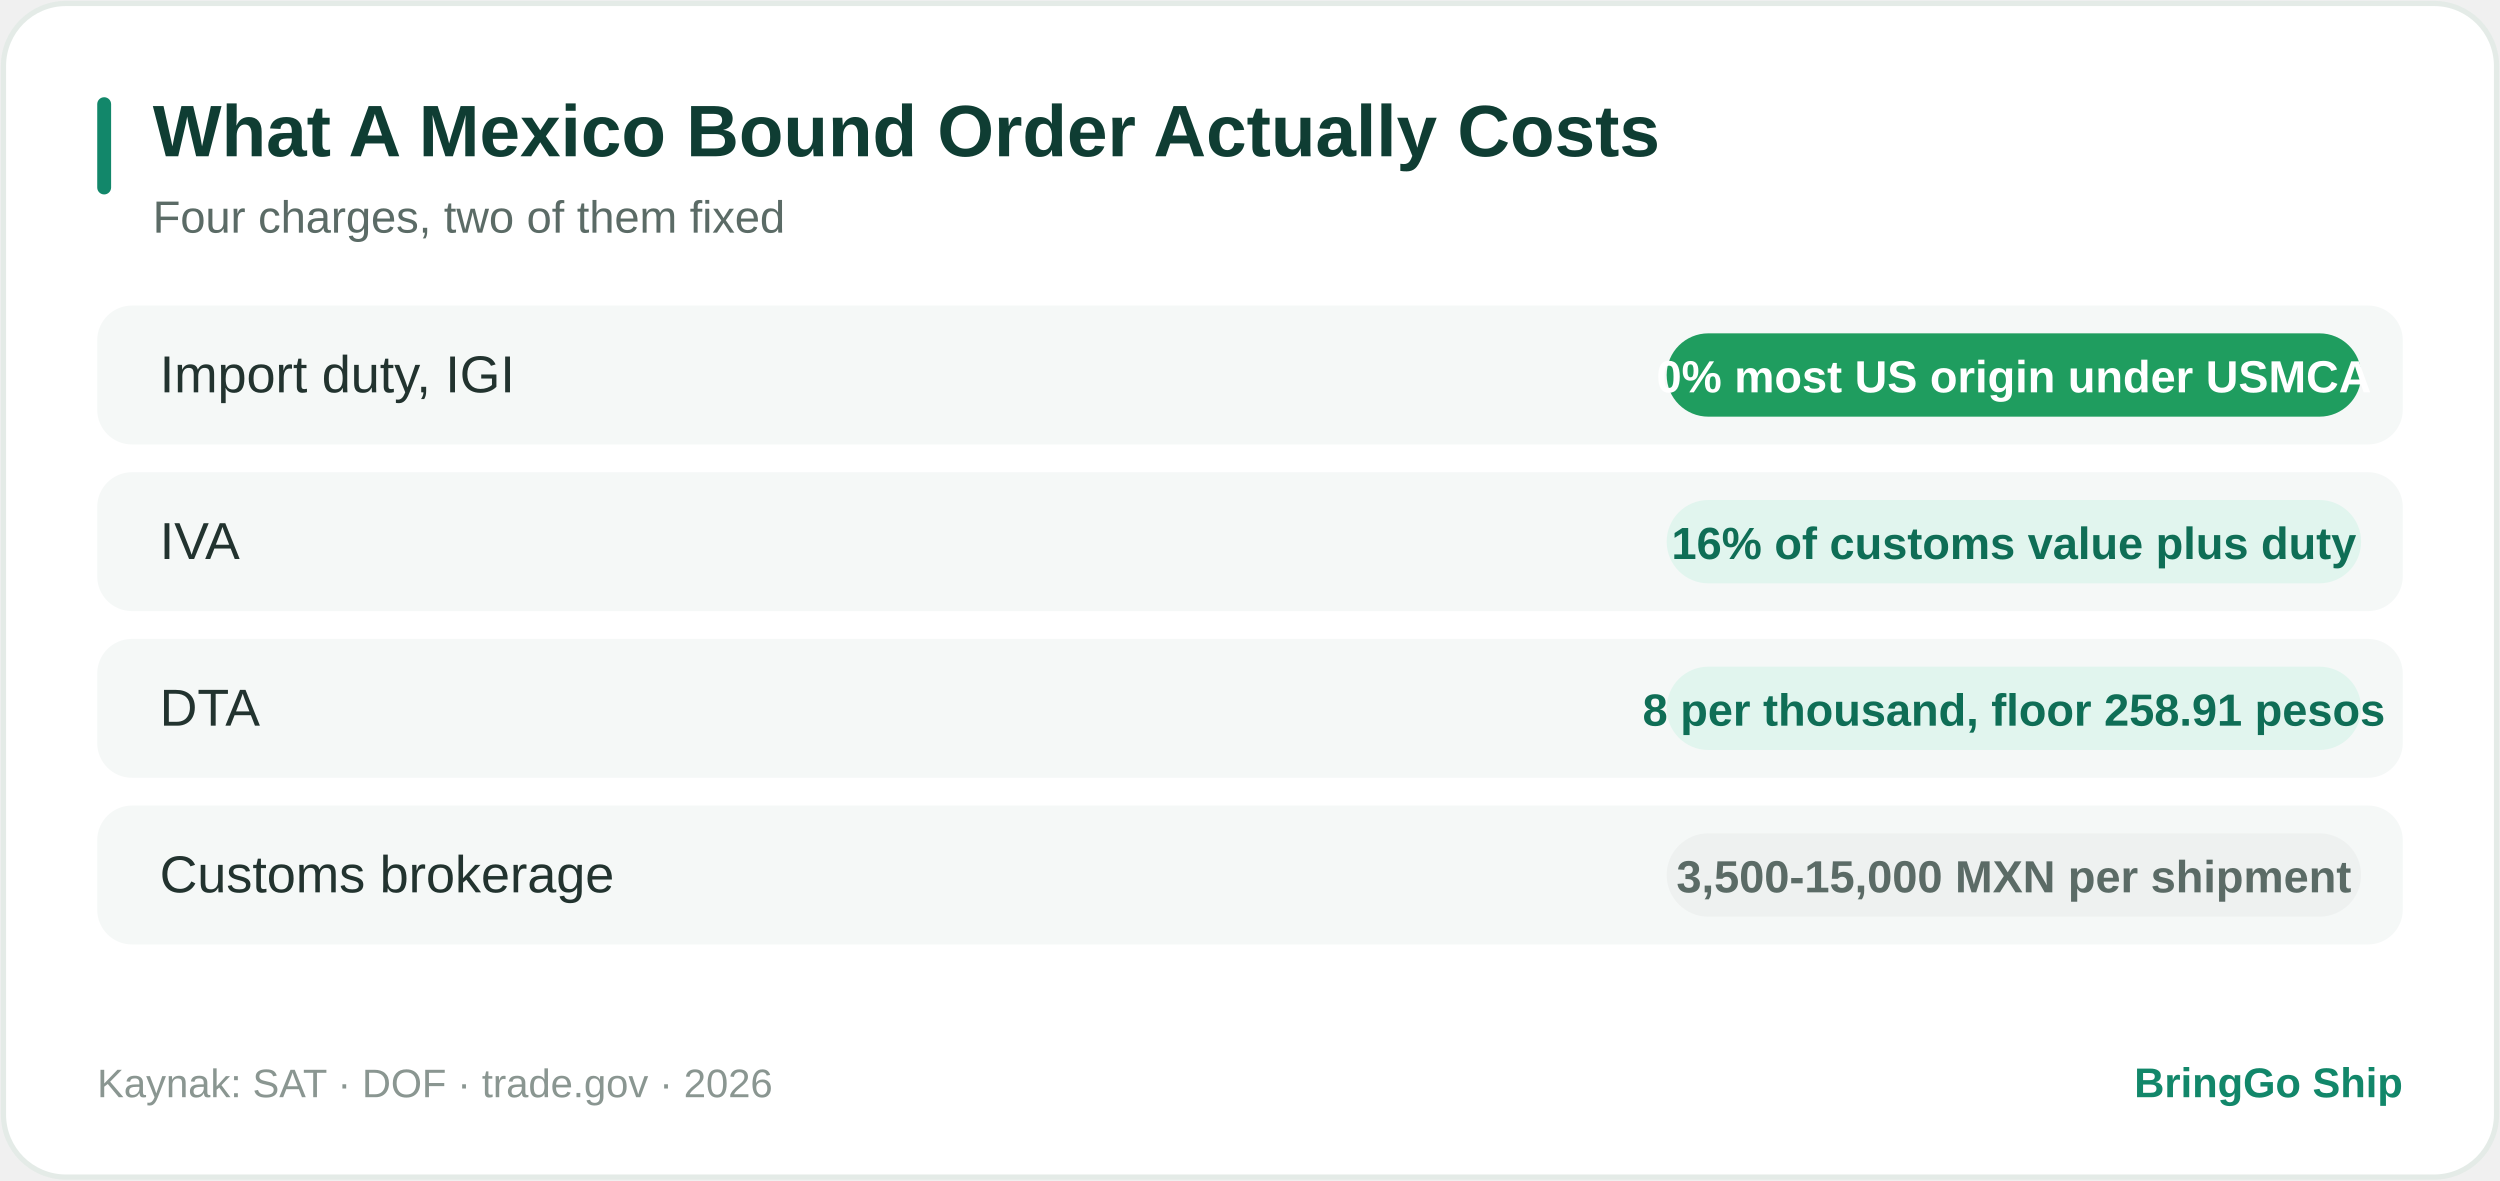
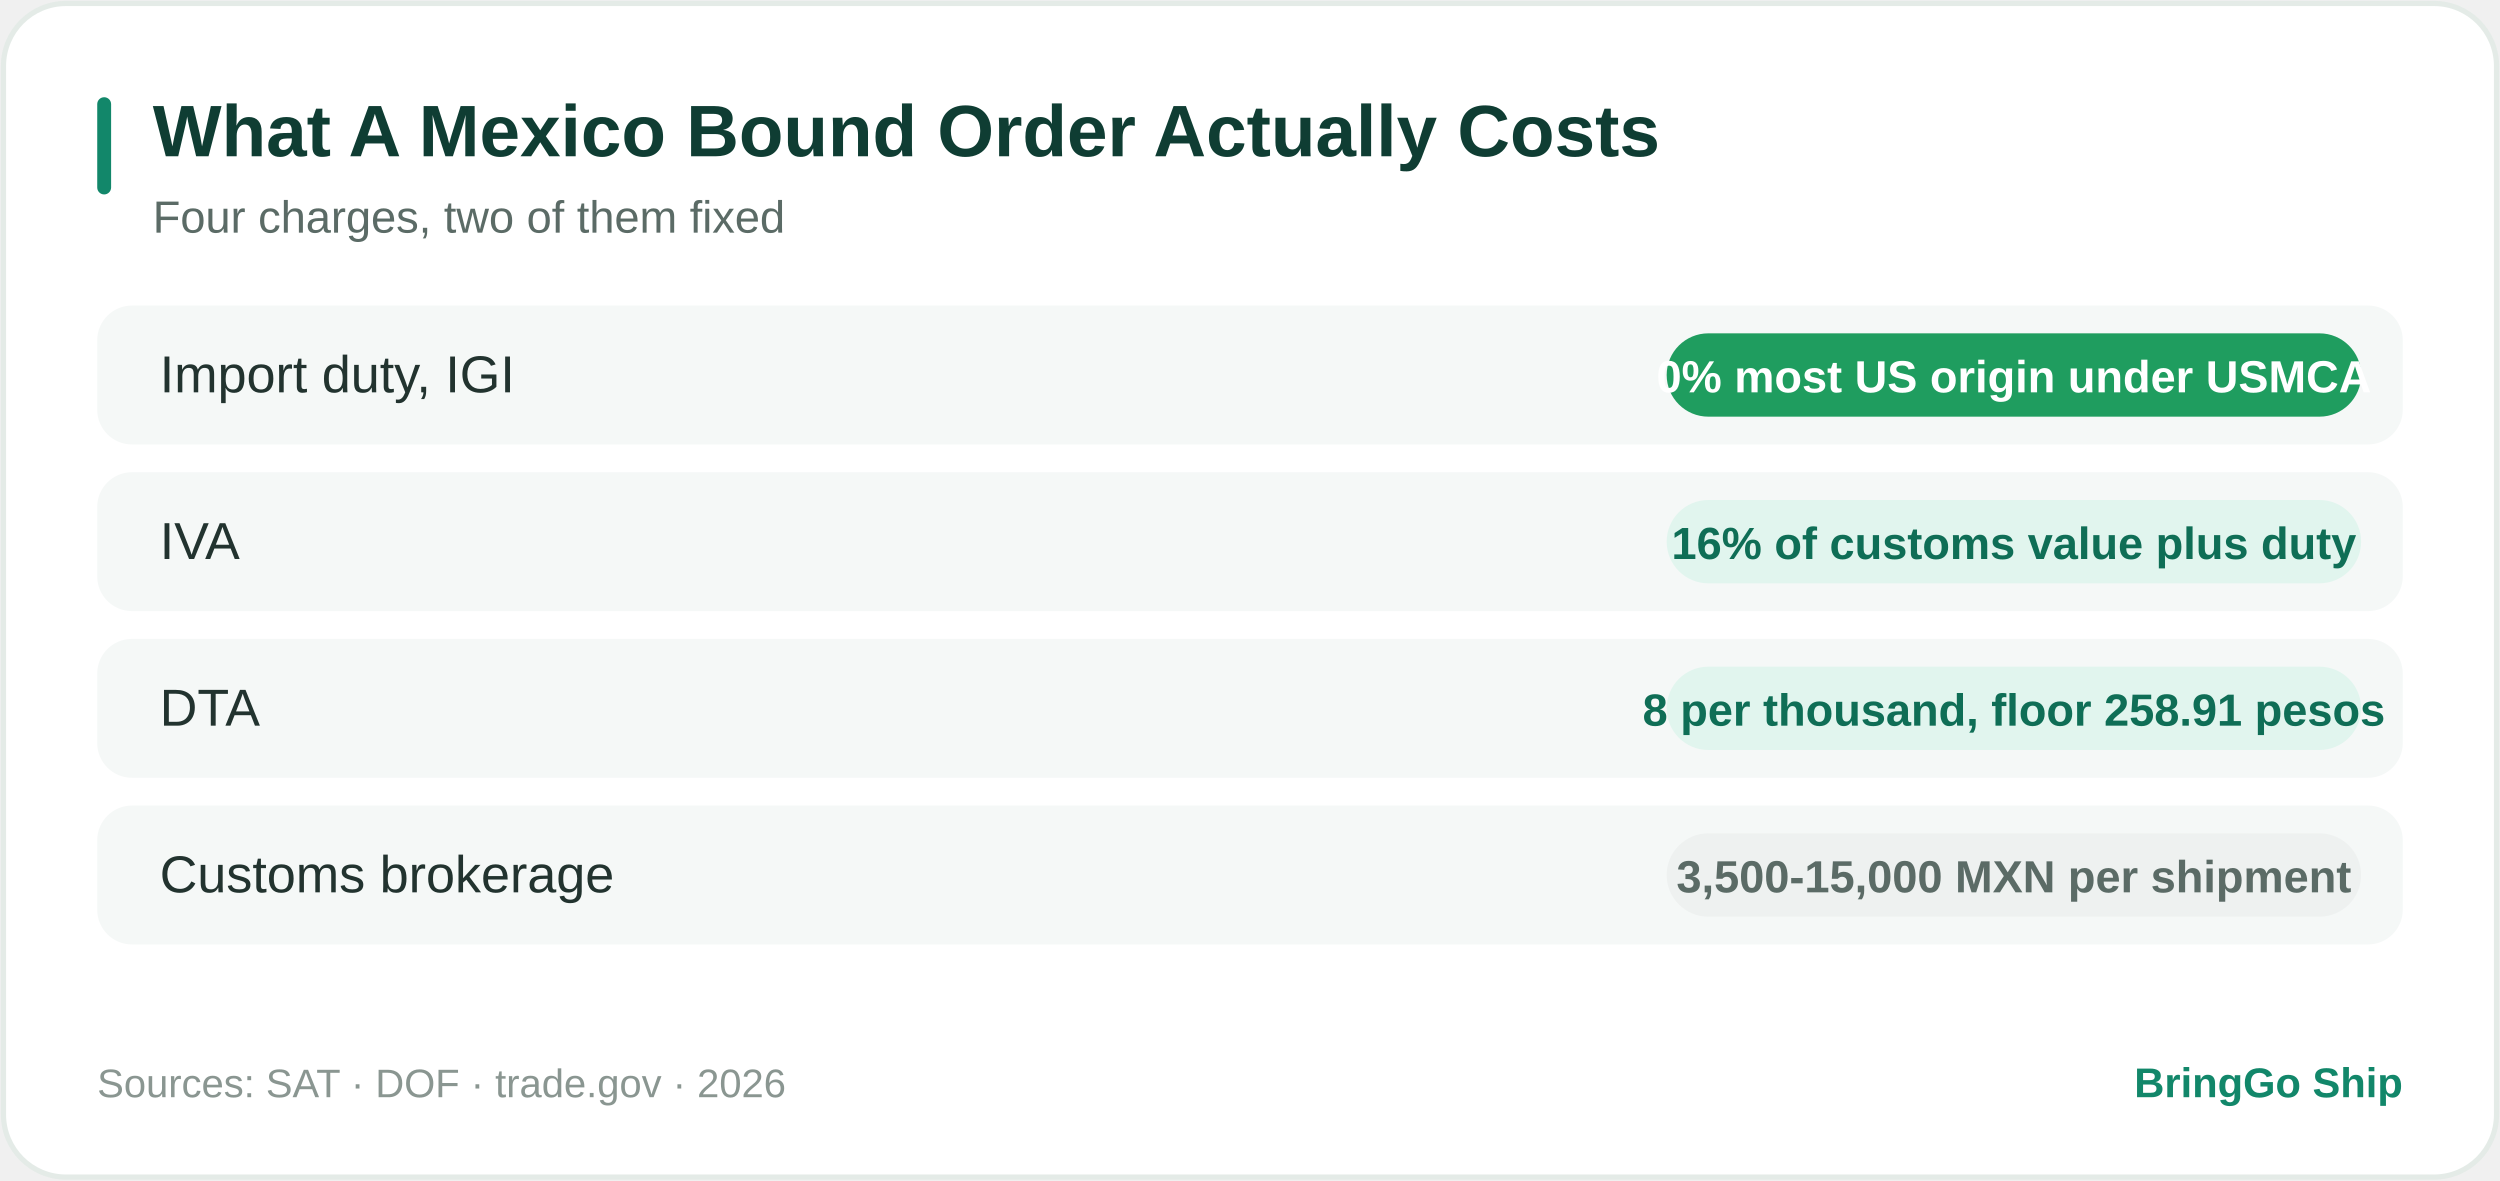
<svg xmlns="http://www.w3.org/2000/svg" width="720" height="340" viewBox="0 0 720 340" role="img">
  <style>
text{font-family:Arial,Helvetica,sans-serif}
.card{fill:#ffffff;stroke:#e4ebe7;stroke-width:1.5}
.row{fill:#f5f8f7}.pill{fill:#E1F5EE}.hi{fill:#1f9d5f}.mut{fill:#eef1f0}
.acc{fill:#12876A}.circ{fill:#12876A}.rd{fill:#fbe9e7}.am{fill:#fbf1dd}.tl{fill:#E1F5EE}.ln{stroke:#dbe6e1}
.tt{fill:#0F3D33;font-weight:bold}.ts{fill:#5b6b66}.tl2{fill:#22332f}
.tv{fill:#0F6E56;font-weight:bold}.tm{fill:#5b6b66;font-weight:bold}.tw{fill:#ffffff;font-weight:bold}
.tf{fill:#8a9691}.tb{fill:#12876A;font-weight:bold}.big{fill:#0F3D33;font-weight:bold}
.trd{fill:#a3392c;font-weight:bold}.tam{fill:#8a5a12;font-weight:bold}.ttl{fill:#0F6E56;font-weight:bold}
@media (prefers-color-scheme:dark){
.card{fill:#16211e;stroke:#2c3a35}
.row{fill:#1d2b27}.pill{fill:#123a2e}.hi{fill:#1f9d5f}.mut{fill:#28352f}
.acc{fill:#2fae7e}.circ{fill:#2fae7e}.rd{fill:#3a201c}.am{fill:#352a15}.tl{fill:#123a2e}
.tt{fill:#d7f2e6}.ts{fill:#8fa79d}.tl2{fill:#cfe0d9}
.tv{fill:#6fe0b0}.tm{fill:#9db3a9}.tw{fill:#ffffff}
.tf{fill:#6d8279}.tb{fill:#57d3a3}.big{fill:#d7f2e6}
.trd{fill:#f0a99e}.tam{fill:#e6c281}.ttl{fill:#6fe0b0}.ln{stroke:#31423c}}
</style>
  <rect x="1" y="1" width="718" height="338" rx="18" class="card" />
  <rect x="28" y="28" width="4" height="28" rx="2" class="acc" />
  <text x="44" y="45" font-size="21" class="tt">What A Mexico Bound Order Actually Costs</text>
  <text x="44" y="67" font-size="13" class="ts">Four charges, two of them fixed</text>
  <g transform="translate(0,88)">
    <rect x="28" y="0" width="664" height="40" rx="10" class="row" />
    <text x="46" y="25" font-size="15" class="tl2">Import duty, IGI</text>
    <rect x="480" y="8" width="200" height="24" rx="12" class="hi" />
    <text x="580" y="25" text-anchor="middle" font-size="13" class="tw">0% most US origin under USMCA</text>
    <rect x="28" y="48" width="664" height="40" rx="10" class="row" />
    <text x="46" y="73" font-size="15" class="tl2">IVA</text>
    <rect x="480" y="56" width="200" height="24" rx="12" class="pill" />
    <text x="580" y="73" text-anchor="middle" font-size="13" class="tv">16% of customs value plus duty</text>
    <rect x="28" y="96" width="664" height="40" rx="10" class="row" />
    <text x="46" y="121" font-size="15" class="tl2">DTA</text>
    <rect x="480" y="104" width="200" height="24" rx="12" class="pill" />
    <text x="580" y="121" text-anchor="middle" font-size="13" class="tv">8 per thousand, floor 258.91 pesos</text>
    <rect x="28" y="144" width="664" height="40" rx="10" class="row" />
    <text x="46" y="169" font-size="15" class="tl2">Customs brokerage</text>
    <rect x="480" y="152" width="200" height="24" rx="12" class="mut" />
    <text x="580" y="169" text-anchor="middle" font-size="13" class="tm">3,500-15,000 MXN per shipment</text>
  </g>
-   <text x="28" y="316" font-size="11.5" class="tf">Kaynak: SAT · DOF · trade.gov · 2026</text>
+   <text x="28" y="316" font-size="11.5" class="tf">Sources: SAT · DOF · trade.gov · 2026</text>
  <text x="692" y="316" text-anchor="end" font-size="12" class="tb">BringGo Ship</text>
</svg>
